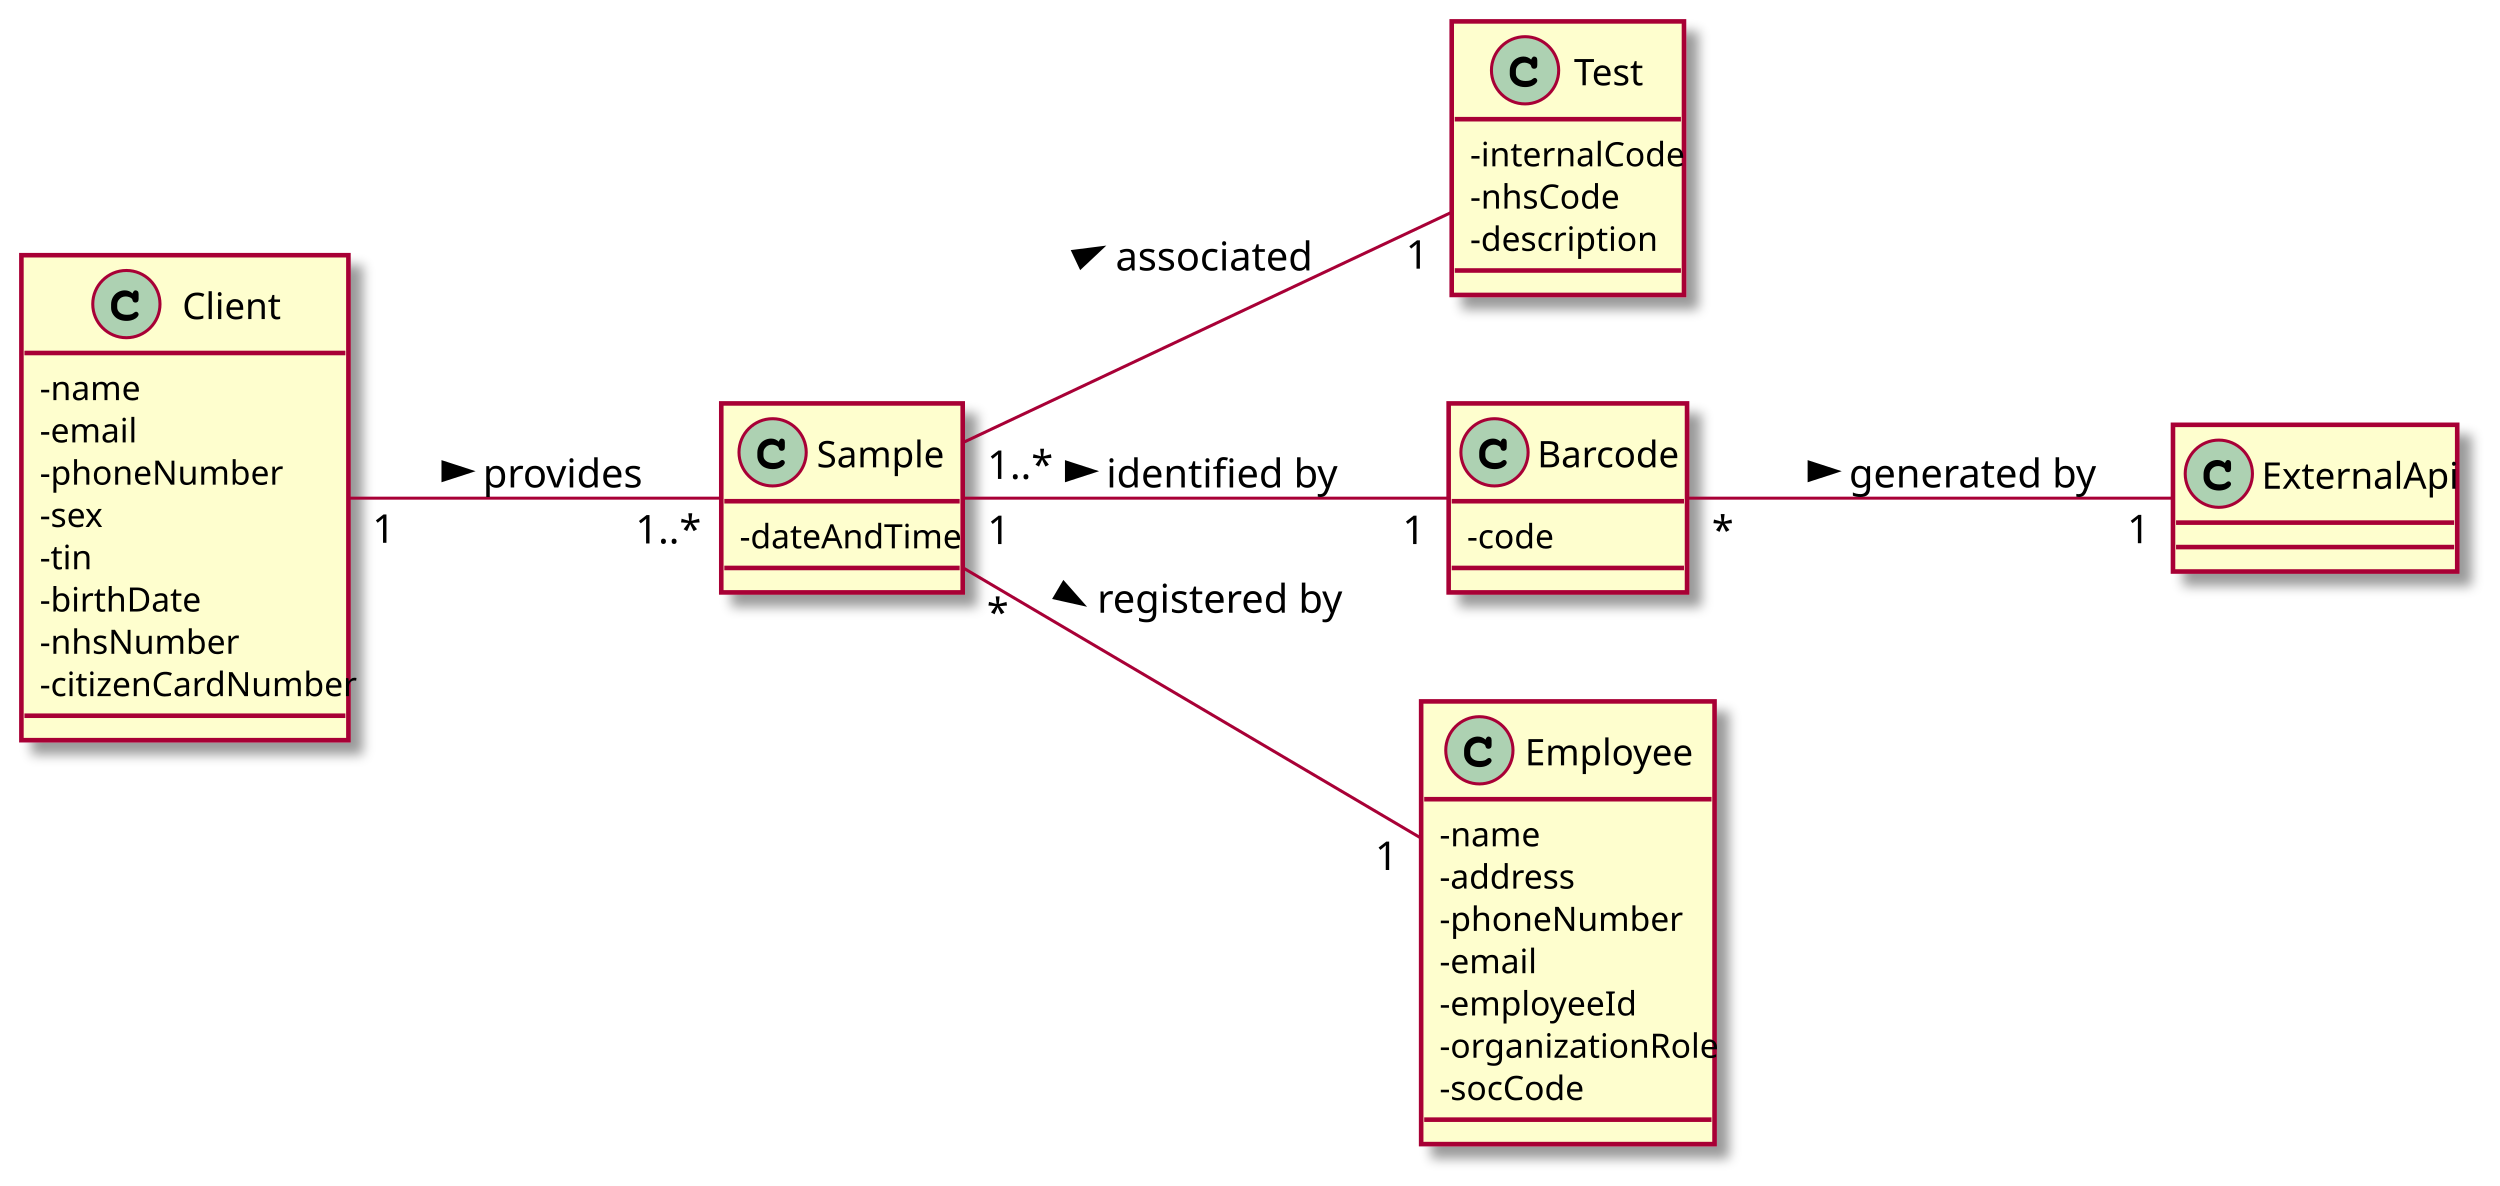
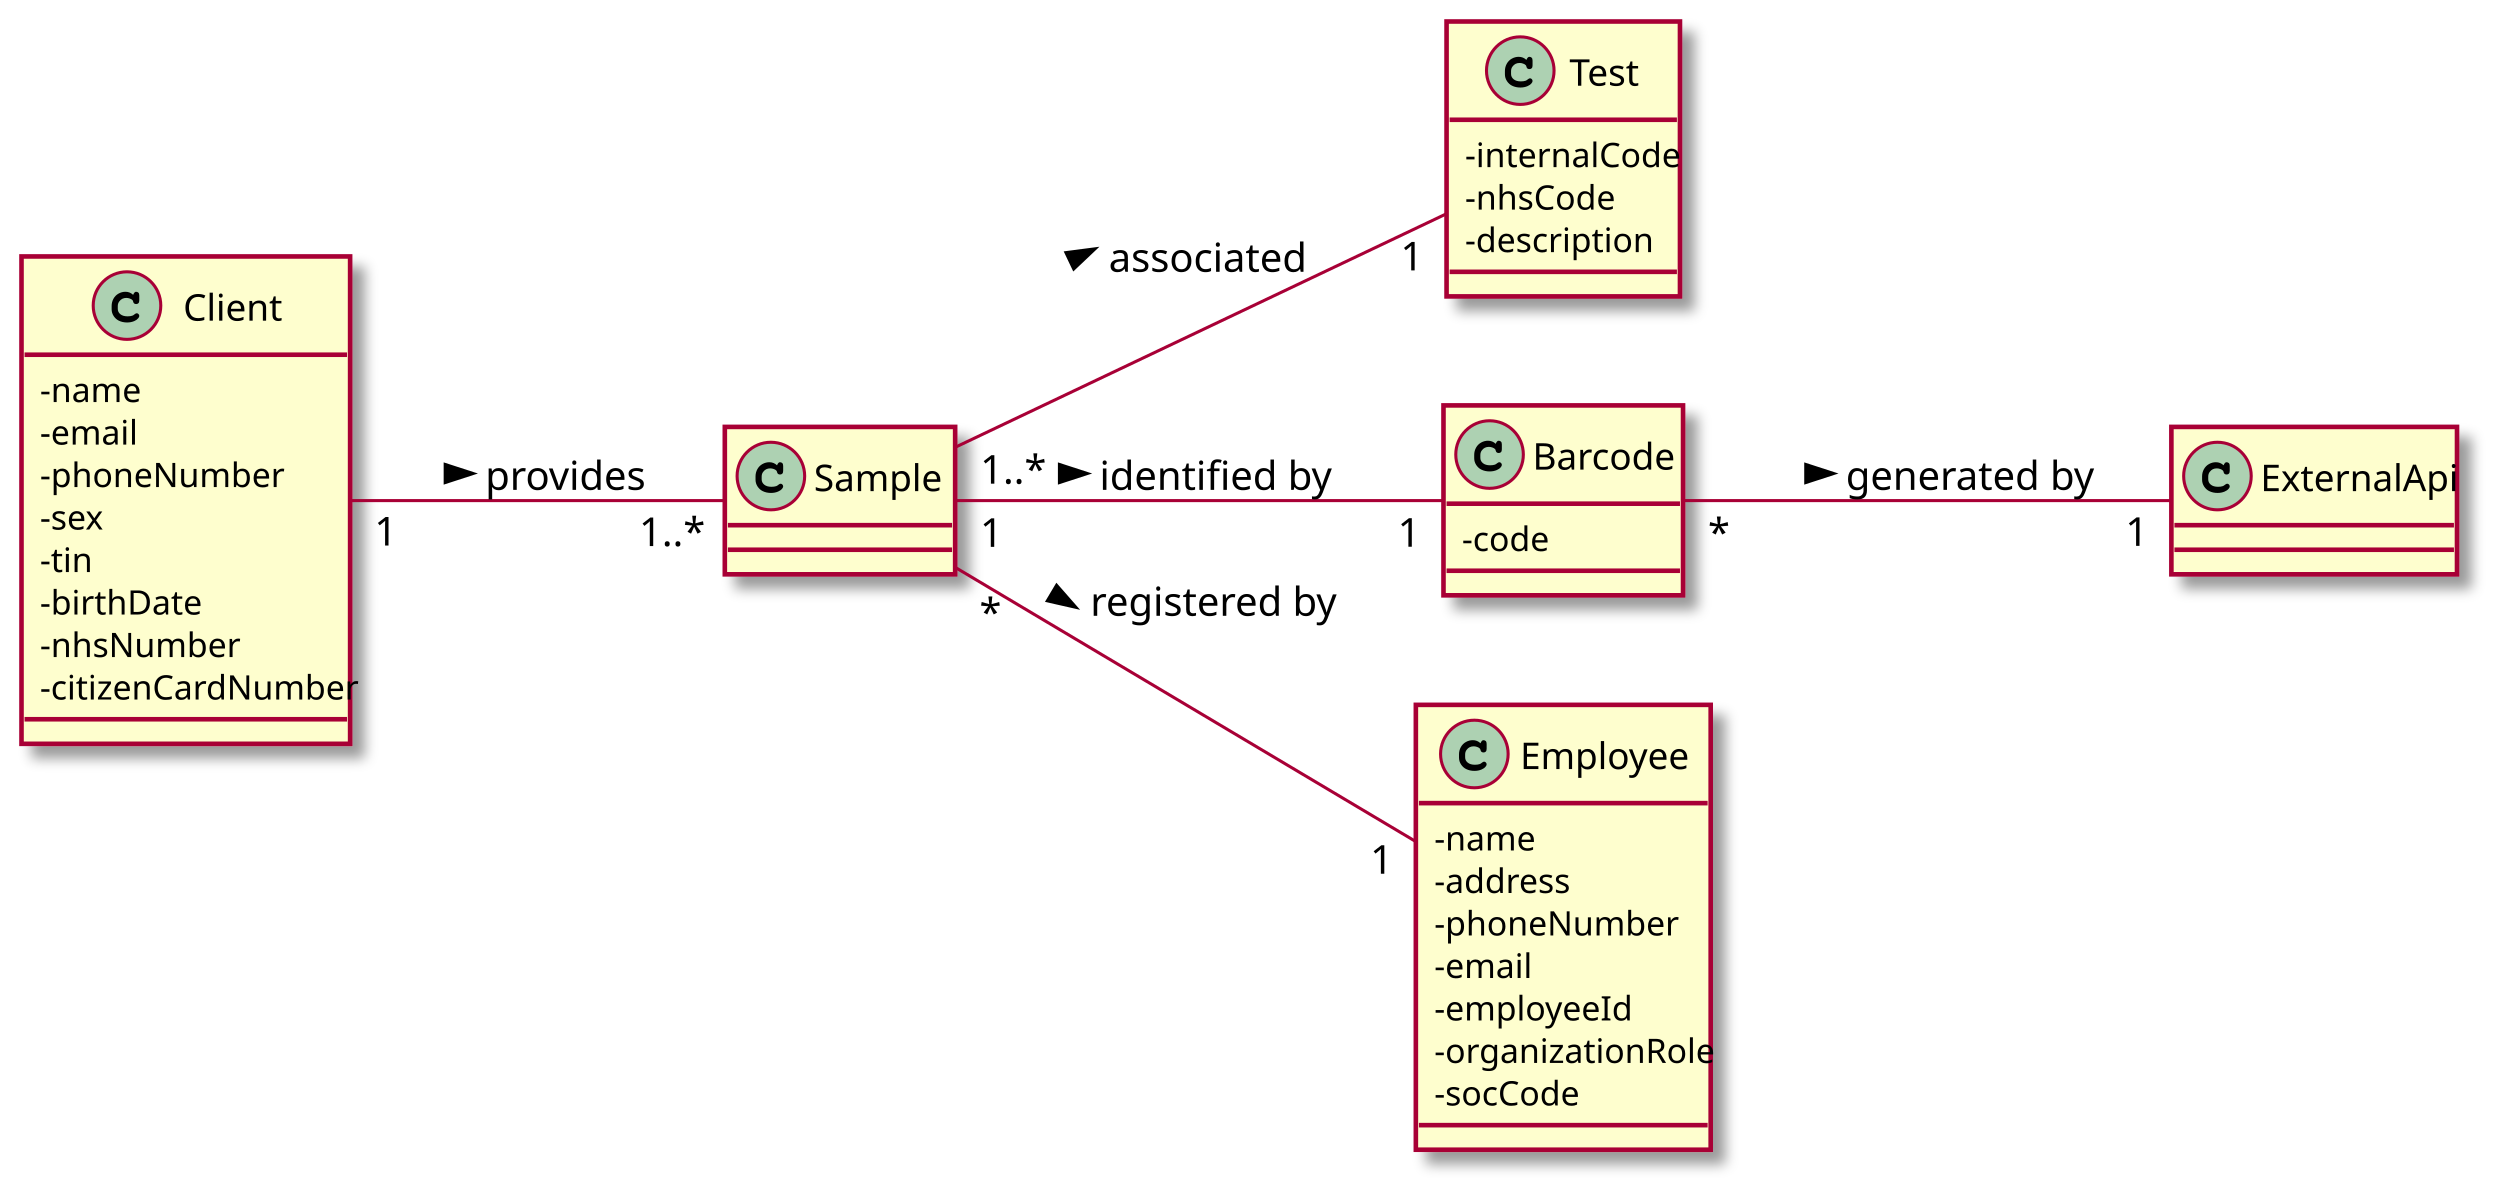
- <svg xmlns="http://www.w3.org/2000/svg" contentScriptType="application/ecmascript" contentStyleType="text/css" height="582px" preserveAspectRatio="none" style="width:1227px;height:582px;" version="1.1" viewBox="0 0 1227 582" width="1227px" zoomAndPan="magnify">
+ <svg xmlns="http://www.w3.org/2000/svg" contentScriptType="application/ecmascript" contentStyleType="text/css" height="582px" preserveAspectRatio="none" style="width:1221px;height:582px;" version="1.1" viewBox="0 0 1221 582" width="1221px" zoomAndPan="magnify">
  <defs>
-     <filter height="300%" id="fygerdb8jmdao" width="300%" x="-1" y="-1">
+     <filter height="300%" id="f1ns4i6garzd6e" width="300%" x="-1" y="-1">
      <feGaussianBlur result="blurOut" stdDeviation="3.0" />
      <feColorMatrix in="blurOut" result="blurOut2" type="matrix" values="0 0 0 0 0 0 0 0 0 0 0 0 0 0 0 0 0 0 .4 0" />
      <feOffset dx="6.0" dy="6.0" in="blurOut2" result="blurOut3" />
      <feBlend in="SourceGraphic" in2="blurOut3" mode="normal" />
    </filter>
  </defs>
  <g>
-     <rect codeLine="4" fill="#FEFECE" filter="url(#fygerdb8jmdao)" height="238.031" id="Client" style="stroke:#A80036;stroke-width:2.25;" width="160.5" x="10.5" y="125.25" />
+     <rect codeLine="4" fill="#FEFECE" filter="url(#f1ns4i6garzd6e)" height="238.031" id="Client" style="stroke:#A80036;stroke-width:2.25;" width="160.5" x="10.5" y="125.25" />
    <ellipse cx="62.025" cy="149.25" fill="#ADD1B2" rx="16.5" ry="16.5" style="stroke:#A80036;stroke-width:1.5;" />
    <path d="M65.025,144 Q65.33,143.25 65.681,142.875 Q66.033,142.5 66.431,142.5 Q67.134,142.5 67.58,142.922 Q68.025,143.344 68.025,144.328 L68.025,146.672 Q68.025,147.656 67.603,148.078 Q67.181,148.5 66.525,148.5 Q65.939,148.5 65.564,148.242 Q65.189,147.984 65.025,147.305 Q64.955,146.836 64.697,146.578 Q64.228,146.086 63.384,145.805 Q62.541,145.5 61.697,145.5 Q60.642,145.5 59.752,145.922 Q58.884,146.344 58.205,147.281 Q57.525,148.219 57.525,149.508 L57.525,150.891 Q57.525,152.438 58.791,153.469 Q60.056,154.5 62.306,154.5 Q63.642,154.5 64.58,154.195 Q65.119,154.031 65.728,153.492 Q66.127,153.188 66.338,153.094 Q66.548,153 66.806,153 Q67.298,153 67.65,153.398 Q68.025,153.773 68.025,154.312 Q68.025,154.828 67.509,155.438 Q66.759,156.328 65.564,156.82 Q63.994,157.5 62.072,157.5 Q59.822,157.5 58.017,156.609 Q56.564,155.906 55.533,154.383 Q54.525,152.859 54.525,151.055 L54.525,149.414 Q54.525,147.539 55.416,145.898 Q56.33,144.258 57.9,143.391 Q59.494,142.5 61.275,142.5 Q62.353,142.5 63.291,142.875 Q64.228,143.25 65.025,144 Z " fill="#000000" />
    <text fill="#000000" font-family="sans-serif" font-size="18" lengthAdjust="spacing" textLength="48" x="89.475" y="156.615">Client</text>
    <line style="stroke:#A80036;stroke-width:2.25;" x1="12" x2="169.5" y1="173.25" y2="173.25" />
    <text fill="#000000" font-family="sans-serif" font-size="16.5" lengthAdjust="spacing" textLength="45" x="19.5" y="196.378">-name</text>
    <text fill="#000000" font-family="sans-serif" font-size="16.5" lengthAdjust="spacing" textLength="42" x="19.5" y="217.132">-email</text>
    <text fill="#000000" font-family="sans-serif" font-size="16.5" lengthAdjust="spacing" textLength="106.5" x="19.5" y="237.886">-phoneNumber</text>
    <text fill="#000000" font-family="sans-serif" font-size="16.5" lengthAdjust="spacing" textLength="33" x="19.5" y="258.64">-sex</text>
    <text fill="#000000" font-family="sans-serif" font-size="16.5" lengthAdjust="spacing" textLength="22.5" x="19.5" y="279.394">-tin</text>
    <text fill="#000000" font-family="sans-serif" font-size="16.5" lengthAdjust="spacing" textLength="70.5" x="19.5" y="300.148">-birthDate</text>
    <text fill="#000000" font-family="sans-serif" font-size="16.5" lengthAdjust="spacing" textLength="88.5" x="19.5" y="320.902">-nhsNumber</text>
    <text fill="#000000" font-family="sans-serif" font-size="16.5" lengthAdjust="spacing" textLength="142.5" x="19.5" y="341.656">-citizenCardNumber</text>
    <line style="stroke:#A80036;stroke-width:2.25;" x1="12" x2="169.5" y1="351.281" y2="351.281" />
-     <rect codeLine="15" fill="#FEFECE" filter="url(#fygerdb8jmdao)" height="92.754" id="Sample" style="stroke:#A80036;stroke-width:2.25;" width="118.5" x="354" y="198" />
-     <ellipse cx="379.2" cy="222" fill="#ADD1B2" rx="16.5" ry="16.5" style="stroke:#A80036;stroke-width:1.5;" />
-     <path d="M382.2,216.75 Q382.505,216 382.856,215.625 Q383.208,215.25 383.606,215.25 Q384.309,215.25 384.755,215.672 Q385.2,216.094 385.2,217.078 L385.2,219.422 Q385.2,220.406 384.778,220.828 Q384.356,221.25 383.7,221.25 Q383.114,221.25 382.739,220.992 Q382.364,220.734 382.2,220.055 Q382.13,219.586 381.872,219.328 Q381.403,218.836 380.559,218.555 Q379.716,218.25 378.872,218.25 Q377.817,218.25 376.927,218.672 Q376.059,219.094 375.38,220.031 Q374.7,220.969 374.7,222.258 L374.7,223.641 Q374.7,225.188 375.966,226.219 Q377.231,227.25 379.481,227.25 Q380.817,227.25 381.755,226.945 Q382.294,226.781 382.903,226.242 Q383.302,225.938 383.512,225.844 Q383.723,225.75 383.981,225.75 Q384.473,225.75 384.825,226.148 Q385.2,226.523 385.2,227.062 Q385.2,227.578 384.684,228.188 Q383.934,229.078 382.739,229.57 Q381.169,230.25 379.247,230.25 Q376.997,230.25 375.192,229.359 Q373.739,228.656 372.708,227.133 Q371.7,225.609 371.7,223.805 L371.7,222.164 Q371.7,220.289 372.591,218.648 Q373.505,217.008 375.075,216.141 Q376.669,215.25 378.45,215.25 Q379.528,215.25 380.466,215.625 Q381.403,216 382.2,216.75 Z " fill="#000000" />
-     <text fill="#000000" font-family="sans-serif" font-size="18" lengthAdjust="spacing" textLength="64.5" x="400.8" y="229.365">Sample</text>
-     <line style="stroke:#A80036;stroke-width:2.25;" x1="355.5" x2="471" y1="246" y2="246" />
-     <text fill="#000000" font-family="sans-serif" font-size="16.5" lengthAdjust="spacing" textLength="100.5" x="363" y="269.128">-dateAndTime</text>
-     <line style="stroke:#A80036;stroke-width:2.25;" x1="355.5" x2="471" y1="278.754" y2="278.754" />
-     <rect codeLine="19" fill="#FEFECE" filter="url(#fygerdb8jmdao)" height="134.262" id="Test" style="stroke:#A80036;stroke-width:2.25;" width="114" x="712.5" y="10.5" />
-     <ellipse cx="748.5" cy="34.5" fill="#ADD1B2" rx="16.5" ry="16.5" style="stroke:#A80036;stroke-width:1.5;" />
-     <path d="M751.5,29.25 Q751.805,28.5 752.156,28.125 Q752.508,27.75 752.906,27.75 Q753.609,27.75 754.055,28.172 Q754.5,28.594 754.5,29.578 L754.5,31.922 Q754.5,32.906 754.078,33.328 Q753.656,33.75 753,33.75 Q752.414,33.75 752.039,33.492 Q751.664,33.234 751.5,32.555 Q751.43,32.086 751.172,31.828 Q750.703,31.336 749.859,31.055 Q749.016,30.75 748.172,30.75 Q747.117,30.75 746.227,31.172 Q745.359,31.594 744.68,32.531 Q744,33.469 744,34.758 L744,36.141 Q744,37.688 745.266,38.719 Q746.531,39.75 748.781,39.75 Q750.117,39.75 751.055,39.445 Q751.594,39.281 752.203,38.742 Q752.602,38.438 752.812,38.344 Q753.023,38.25 753.281,38.25 Q753.773,38.25 754.125,38.648 Q754.5,39.023 754.5,39.562 Q754.5,40.078 753.984,40.688 Q753.234,41.578 752.039,42.07 Q750.469,42.75 748.547,42.75 Q746.297,42.75 744.492,41.859 Q743.039,41.156 742.008,39.633 Q741,38.109 741,36.305 L741,34.664 Q741,32.789 741.891,31.148 Q742.805,29.508 744.375,28.641 Q745.969,27.75 747.75,27.75 Q748.828,27.75 749.766,28.125 Q750.703,28.5 751.5,29.25 Z " fill="#000000" />
-     <text fill="#000000" font-family="sans-serif" font-size="18" lengthAdjust="spacing" textLength="36" x="772.5" y="41.865">Test</text>
-     <line style="stroke:#A80036;stroke-width:2.25;" x1="714" x2="825" y1="58.5" y2="58.5" />
-     <text fill="#000000" font-family="sans-serif" font-size="16.5" lengthAdjust="spacing" textLength="96" x="721.5" y="81.628">-internalCode</text>
-     <text fill="#000000" font-family="sans-serif" font-size="16.5" lengthAdjust="spacing" textLength="70.5" x="721.5" y="102.382">-nhsCode</text>
-     <text fill="#000000" font-family="sans-serif" font-size="16.5" lengthAdjust="spacing" textLength="85.5" x="721.5" y="123.136">-description</text>
-     <line style="stroke:#A80036;stroke-width:2.25;" x1="714" x2="825" y1="132.762" y2="132.762" />
-     <rect codeLine="25" fill="#FEFECE" filter="url(#fygerdb8jmdao)" height="92.754" id="Barcode" style="stroke:#A80036;stroke-width:2.25;" width="117" x="711" y="198" />
-     <ellipse cx="733.5" cy="222" fill="#ADD1B2" rx="16.5" ry="16.5" style="stroke:#A80036;stroke-width:1.5;" />
-     <path d="M736.5,216.75 Q736.805,216 737.156,215.625 Q737.508,215.25 737.906,215.25 Q738.609,215.25 739.055,215.672 Q739.5,216.094 739.5,217.078 L739.5,219.422 Q739.5,220.406 739.078,220.828 Q738.656,221.25 738,221.25 Q737.414,221.25 737.039,220.992 Q736.664,220.734 736.5,220.055 Q736.43,219.586 736.172,219.328 Q735.703,218.836 734.859,218.555 Q734.016,218.25 733.172,218.25 Q732.117,218.25 731.227,218.672 Q730.359,219.094 729.68,220.031 Q729,220.969 729,222.258 L729,223.641 Q729,225.188 730.266,226.219 Q731.531,227.25 733.781,227.25 Q735.117,227.25 736.055,226.945 Q736.594,226.781 737.203,226.242 Q737.602,225.938 737.812,225.844 Q738.023,225.75 738.281,225.75 Q738.773,225.75 739.125,226.148 Q739.5,226.523 739.5,227.062 Q739.5,227.578 738.984,228.188 Q738.234,229.078 737.039,229.57 Q735.469,230.25 733.547,230.25 Q731.297,230.25 729.492,229.359 Q728.039,228.656 727.008,227.133 Q726,225.609 726,223.805 L726,222.164 Q726,220.289 726.891,218.648 Q727.805,217.008 729.375,216.141 Q730.969,215.25 732.75,215.25 Q733.828,215.25 734.766,215.625 Q735.703,216 736.5,216.75 Z " fill="#000000" />
-     <text fill="#000000" font-family="sans-serif" font-size="18" lengthAdjust="spacing" textLength="69" x="754.5" y="229.365">Barcode</text>
-     <line style="stroke:#A80036;stroke-width:2.25;" x1="712.5" x2="826.5" y1="246" y2="246" />
-     <text fill="#000000" font-family="sans-serif" font-size="16.5" lengthAdjust="spacing" textLength="42" x="720" y="269.128">-code</text>
-     <line style="stroke:#A80036;stroke-width:2.25;" x1="712.5" x2="826.5" y1="278.754" y2="278.754" />
-     <rect codeLine="29" fill="#FEFECE" filter="url(#fygerdb8jmdao)" height="217.277" id="Employee" style="stroke:#A80036;stroke-width:2.25;" width="144" x="697.5" y="344.25" />
-     <ellipse cx="726.075" cy="368.25" fill="#ADD1B2" rx="16.5" ry="16.5" style="stroke:#A80036;stroke-width:1.5;" />
-     <path d="M729.075,363 Q729.38,362.25 729.731,361.875 Q730.083,361.5 730.481,361.5 Q731.184,361.5 731.63,361.922 Q732.075,362.344 732.075,363.328 L732.075,365.672 Q732.075,366.656 731.653,367.078 Q731.231,367.5 730.575,367.5 Q729.989,367.5 729.614,367.242 Q729.239,366.984 729.075,366.305 Q729.005,365.836 728.747,365.578 Q728.278,365.086 727.434,364.805 Q726.591,364.5 725.747,364.5 Q724.692,364.5 723.802,364.922 Q722.934,365.344 722.255,366.281 Q721.575,367.219 721.575,368.508 L721.575,369.891 Q721.575,371.438 722.841,372.469 Q724.106,373.5 726.356,373.5 Q727.692,373.5 728.63,373.195 Q729.169,373.031 729.778,372.492 Q730.177,372.188 730.388,372.094 Q730.598,372 730.856,372 Q731.348,372 731.7,372.398 Q732.075,372.773 732.075,373.312 Q732.075,373.828 731.559,374.438 Q730.809,375.328 729.614,375.82 Q728.044,376.5 726.122,376.5 Q723.872,376.5 722.067,375.609 Q720.614,374.906 719.583,373.383 Q718.575,371.859 718.575,370.055 L718.575,368.414 Q718.575,366.539 719.466,364.898 Q720.38,363.258 721.95,362.391 Q723.544,361.5 725.325,361.5 Q726.403,361.5 727.341,361.875 Q728.278,362.25 729.075,363 Z " fill="#000000" />
-     <text fill="#000000" font-family="sans-serif" font-size="18" lengthAdjust="spacing" textLength="82.5" x="748.425" y="375.615">Employee</text>
-     <line style="stroke:#A80036;stroke-width:2.25;" x1="699" x2="840" y1="392.25" y2="392.25" />
-     <text fill="#000000" font-family="sans-serif" font-size="16.5" lengthAdjust="spacing" textLength="45" x="706.5" y="415.378">-name</text>
-     <text fill="#000000" font-family="sans-serif" font-size="16.5" lengthAdjust="spacing" textLength="66" x="706.5" y="436.132">-address</text>
-     <text fill="#000000" font-family="sans-serif" font-size="16.5" lengthAdjust="spacing" textLength="106.5" x="706.5" y="456.886">-phoneNumber</text>
-     <text fill="#000000" font-family="sans-serif" font-size="16.5" lengthAdjust="spacing" textLength="42" x="706.5" y="477.64">-email</text>
-     <text fill="#000000" font-family="sans-serif" font-size="16.5" lengthAdjust="spacing" textLength="87" x="706.5" y="498.394">-employeeId</text>
-     <text fill="#000000" font-family="sans-serif" font-size="16.5" lengthAdjust="spacing" textLength="126" x="706.5" y="519.148">-organizationRole</text>
-     <text fill="#000000" font-family="sans-serif" font-size="16.5" lengthAdjust="spacing" textLength="70.5" x="706.5" y="539.902">-socCode</text>
-     <line style="stroke:#A80036;stroke-width:2.25;" x1="699" x2="840" y1="549.527" y2="549.527" />
-     <rect fill="#FEFECE" filter="url(#fygerdb8jmdao)" height="72" id="ExternalApi" style="stroke:#A80036;stroke-width:2.25;" width="139.5" x="1066.5" y="208.5" />
-     <ellipse cx="1089" cy="232.5" fill="#ADD1B2" rx="16.5" ry="16.5" style="stroke:#A80036;stroke-width:1.5;" />
-     <path d="M1092,227.25 Q1092.305,226.5 1092.656,226.125 Q1093.008,225.75 1093.406,225.75 Q1094.109,225.75 1094.555,226.172 Q1095,226.594 1095,227.578 L1095,229.922 Q1095,230.906 1094.578,231.328 Q1094.156,231.75 1093.5,231.75 Q1092.914,231.75 1092.539,231.492 Q1092.164,231.234 1092,230.555 Q1091.93,230.086 1091.672,229.828 Q1091.203,229.336 1090.359,229.055 Q1089.516,228.75 1088.672,228.75 Q1087.617,228.75 1086.727,229.172 Q1085.859,229.594 1085.18,230.531 Q1084.5,231.469 1084.5,232.758 L1084.5,234.141 Q1084.5,235.688 1085.766,236.719 Q1087.031,237.75 1089.281,237.75 Q1090.617,237.75 1091.555,237.445 Q1092.094,237.281 1092.703,236.742 Q1093.102,236.438 1093.312,236.344 Q1093.523,236.25 1093.781,236.25 Q1094.273,236.25 1094.625,236.648 Q1095,237.023 1095,237.562 Q1095,238.078 1094.484,238.688 Q1093.734,239.578 1092.539,240.07 Q1090.969,240.75 1089.047,240.75 Q1086.797,240.75 1084.992,239.859 Q1083.539,239.156 1082.508,237.633 Q1081.5,236.109 1081.5,234.305 L1081.5,232.664 Q1081.5,230.789 1082.391,229.148 Q1083.305,227.508 1084.875,226.641 Q1086.469,225.75 1088.25,225.75 Q1089.328,225.75 1090.266,226.125 Q1091.203,226.5 1092,227.25 Z " fill="#000000" />
-     <text fill="#000000" font-family="sans-serif" font-size="18" lengthAdjust="spacing" textLength="91.5" x="1110" y="239.865">ExternalApi</text>
-     <line style="stroke:#A80036;stroke-width:2.25;" x1="1068" x2="1204.5" y1="256.5" y2="256.5" />
-     <line style="stroke:#A80036;stroke-width:2.25;" x1="1068" x2="1204.5" y1="268.5" y2="268.5" />
-     <path codeLine="43" d="M472.68,217.185 C539.04,185.91 646.995,135.03 712.365,104.22 " fill="none" id="Sample-Test" style="stroke:#A80036;stroke-width:1.5;" />
-     <polygon fill="#000000" points="540.784,121.566,526.632,123.363,530.391,131.338,540.784,121.566" style="stroke:#000000;stroke-width:1.5;" />
-     <text fill="#000000" font-family="sans-serif" font-size="19.5" lengthAdjust="spacing" textLength="94.5" x="547.5" y="132.743">associated</text>
-     <text fill="#000000" font-family="sans-serif" font-size="19.5" lengthAdjust="spacing" textLength="30" x="484.542" y="235.048">1..*</text>
-     <text fill="#000000" font-family="sans-serif" font-size="19.5" lengthAdjust="spacing" textLength="10.5" x="689.973" y="131.869">1</text>
-     <path codeLine="44" d="M472.68,244.5 C538.455,244.5 645.075,244.5 710.625,244.5 " fill="none" id="Sample-Barcode" style="stroke:#A80036;stroke-width:1.5;" />
-     <polygon fill="#000000" points="537,231.264,523.432,226.855,523.432,235.672,537,231.264" style="stroke:#000000;stroke-width:1.5;" />
-     <text fill="#000000" font-family="sans-serif" font-size="19.5" lengthAdjust="spacing" textLength="103.5" x="543" y="239.243">identified by</text>
-     <text fill="#000000" font-family="sans-serif" font-size="19.5" lengthAdjust="spacing" textLength="10.5" x="484.605" y="267.026">1</text>
-     <text fill="#000000" font-family="sans-serif" font-size="19.5" lengthAdjust="spacing" textLength="10.5" x="688.302" y="267.026">1</text>
-     <path codeLine="45" d="M472.68,278.7 C534.15,314.97 631.29,372.315 697.245,411.24 " fill="none" id="Sample-Employee" style="stroke:#A80036;stroke-width:1.5;" />
-     <polygon fill="#000000" points="531.459,296.576,522.015,285.883,517.534,293.476,531.459,296.576" style="stroke:#000000;stroke-width:1.5;" />
-     <text fill="#000000" font-family="sans-serif" font-size="19.5" lengthAdjust="spacing" textLength="112.5" x="538.5" y="300.743">registered by</text>
-     <text fill="#000000" font-family="sans-serif" font-size="19.5" lengthAdjust="spacing" textLength="7.5" x="484.329" y="307.532">*</text>
-     <text fill="#000000" font-family="sans-serif" font-size="19.5" lengthAdjust="spacing" textLength="10.5" x="674.877" y="426.983">1</text>
-     <path codeLine="46" d="M171.225,244.5 C227.775,244.5 302.64,244.5 353.73,244.5 " fill="none" id="Client-Sample" style="stroke:#A80036;stroke-width:1.5;" />
+     <rect codeLine="15" fill="#FEFECE" filter="url(#f1ns4i6garzd6e)" height="72" id="Sample" style="stroke:#A80036;stroke-width:2.25;" width="112.5" x="354" y="208.5" />
+     <ellipse cx="376.5" cy="232.5" fill="#ADD1B2" rx="16.5" ry="16.5" style="stroke:#A80036;stroke-width:1.5;" />
+     <path d="M379.5,227.25 Q379.805,226.5 380.156,226.125 Q380.508,225.75 380.906,225.75 Q381.609,225.75 382.055,226.172 Q382.5,226.594 382.5,227.578 L382.5,229.922 Q382.5,230.906 382.078,231.328 Q381.656,231.75 381,231.75 Q380.414,231.75 380.039,231.492 Q379.664,231.234 379.5,230.555 Q379.43,230.086 379.172,229.828 Q378.703,229.336 377.859,229.055 Q377.016,228.75 376.172,228.75 Q375.117,228.75 374.227,229.172 Q373.359,229.594 372.68,230.531 Q372,231.469 372,232.758 L372,234.141 Q372,235.688 373.266,236.719 Q374.531,237.75 376.781,237.75 Q378.117,237.75 379.055,237.445 Q379.594,237.281 380.203,236.742 Q380.602,236.438 380.812,236.344 Q381.023,236.25 381.281,236.25 Q381.773,236.25 382.125,236.648 Q382.5,237.023 382.5,237.562 Q382.5,238.078 381.984,238.688 Q381.234,239.578 380.039,240.07 Q378.469,240.75 376.547,240.75 Q374.297,240.75 372.492,239.859 Q371.039,239.156 370.008,237.633 Q369,236.109 369,234.305 L369,232.664 Q369,230.789 369.891,229.148 Q370.805,227.508 372.375,226.641 Q373.969,225.75 375.75,225.75 Q376.828,225.75 377.766,226.125 Q378.703,226.5 379.5,227.25 Z " fill="#000000" />
+     <text fill="#000000" font-family="sans-serif" font-size="18" lengthAdjust="spacing" textLength="64.5" x="397.5" y="239.865">Sample</text>
+     <line style="stroke:#A80036;stroke-width:2.25;" x1="355.5" x2="465" y1="256.5" y2="256.5" />
+     <line style="stroke:#A80036;stroke-width:2.25;" x1="355.5" x2="465" y1="268.5" y2="268.5" />
+     <rect codeLine="18" fill="#FEFECE" filter="url(#f1ns4i6garzd6e)" height="134.262" id="Test" style="stroke:#A80036;stroke-width:2.25;" width="114" x="706.5" y="10.5" />
+     <ellipse cx="742.5" cy="34.5" fill="#ADD1B2" rx="16.5" ry="16.5" style="stroke:#A80036;stroke-width:1.5;" />
+     <path d="M745.5,29.25 Q745.805,28.5 746.156,28.125 Q746.508,27.75 746.906,27.75 Q747.609,27.75 748.055,28.172 Q748.5,28.594 748.5,29.578 L748.5,31.922 Q748.5,32.906 748.078,33.328 Q747.656,33.75 747,33.75 Q746.414,33.75 746.039,33.492 Q745.664,33.234 745.5,32.555 Q745.43,32.086 745.172,31.828 Q744.703,31.336 743.859,31.055 Q743.016,30.75 742.172,30.75 Q741.117,30.75 740.227,31.172 Q739.359,31.594 738.68,32.531 Q738,33.469 738,34.758 L738,36.141 Q738,37.688 739.266,38.719 Q740.531,39.75 742.781,39.75 Q744.117,39.75 745.055,39.445 Q745.594,39.281 746.203,38.742 Q746.602,38.438 746.812,38.344 Q747.023,38.25 747.281,38.25 Q747.773,38.25 748.125,38.648 Q748.5,39.023 748.5,39.562 Q748.5,40.078 747.984,40.688 Q747.234,41.578 746.039,42.07 Q744.469,42.75 742.547,42.75 Q740.297,42.75 738.492,41.859 Q737.039,41.156 736.008,39.633 Q735,38.109 735,36.305 L735,34.664 Q735,32.789 735.891,31.148 Q736.805,29.508 738.375,28.641 Q739.969,27.75 741.75,27.75 Q742.828,27.75 743.766,28.125 Q744.703,28.5 745.5,29.25 Z " fill="#000000" />
+     <text fill="#000000" font-family="sans-serif" font-size="18" lengthAdjust="spacing" textLength="36" x="766.5" y="41.865">Test</text>
+     <line style="stroke:#A80036;stroke-width:2.25;" x1="708" x2="819" y1="58.5" y2="58.5" />
+     <text fill="#000000" font-family="sans-serif" font-size="16.5" lengthAdjust="spacing" textLength="96" x="715.5" y="81.628">-internalCode</text>
+     <text fill="#000000" font-family="sans-serif" font-size="16.5" lengthAdjust="spacing" textLength="70.5" x="715.5" y="102.382">-nhsCode</text>
+     <text fill="#000000" font-family="sans-serif" font-size="16.5" lengthAdjust="spacing" textLength="85.5" x="715.5" y="123.136">-description</text>
+     <line style="stroke:#A80036;stroke-width:2.25;" x1="708" x2="819" y1="132.762" y2="132.762" />
+     <rect codeLine="24" fill="#FEFECE" filter="url(#f1ns4i6garzd6e)" height="92.754" id="Barcode" style="stroke:#A80036;stroke-width:2.25;" width="117" x="705" y="198" />
+     <ellipse cx="727.5" cy="222" fill="#ADD1B2" rx="16.5" ry="16.5" style="stroke:#A80036;stroke-width:1.5;" />
+     <path d="M730.5,216.75 Q730.805,216 731.156,215.625 Q731.508,215.25 731.906,215.25 Q732.609,215.25 733.055,215.672 Q733.5,216.094 733.5,217.078 L733.5,219.422 Q733.5,220.406 733.078,220.828 Q732.656,221.25 732,221.25 Q731.414,221.25 731.039,220.992 Q730.664,220.734 730.5,220.055 Q730.43,219.586 730.172,219.328 Q729.703,218.836 728.859,218.555 Q728.016,218.25 727.172,218.25 Q726.117,218.25 725.227,218.672 Q724.359,219.094 723.68,220.031 Q723,220.969 723,222.258 L723,223.641 Q723,225.188 724.266,226.219 Q725.531,227.25 727.781,227.25 Q729.117,227.25 730.055,226.945 Q730.594,226.781 731.203,226.242 Q731.602,225.938 731.812,225.844 Q732.023,225.75 732.281,225.75 Q732.773,225.75 733.125,226.148 Q733.5,226.523 733.5,227.062 Q733.5,227.578 732.984,228.188 Q732.234,229.078 731.039,229.57 Q729.469,230.25 727.547,230.25 Q725.297,230.25 723.492,229.359 Q722.039,228.656 721.008,227.133 Q720,225.609 720,223.805 L720,222.164 Q720,220.289 720.891,218.648 Q721.805,217.008 723.375,216.141 Q724.969,215.25 726.75,215.25 Q727.828,215.25 728.766,215.625 Q729.703,216 730.5,216.75 Z " fill="#000000" />
+     <text fill="#000000" font-family="sans-serif" font-size="18" lengthAdjust="spacing" textLength="69" x="748.5" y="229.365">Barcode</text>
+     <line style="stroke:#A80036;stroke-width:2.25;" x1="706.5" x2="820.5" y1="246" y2="246" />
+     <text fill="#000000" font-family="sans-serif" font-size="16.5" lengthAdjust="spacing" textLength="42" x="714" y="269.128">-code</text>
+     <line style="stroke:#A80036;stroke-width:2.25;" x1="706.5" x2="820.5" y1="278.754" y2="278.754" />
+     <rect codeLine="28" fill="#FEFECE" filter="url(#f1ns4i6garzd6e)" height="217.277" id="Employee" style="stroke:#A80036;stroke-width:2.25;" width="144" x="691.5" y="344.25" />
+     <ellipse cx="720.075" cy="368.25" fill="#ADD1B2" rx="16.5" ry="16.5" style="stroke:#A80036;stroke-width:1.5;" />
+     <path d="M723.075,363 Q723.38,362.25 723.731,361.875 Q724.083,361.5 724.481,361.5 Q725.184,361.5 725.63,361.922 Q726.075,362.344 726.075,363.328 L726.075,365.672 Q726.075,366.656 725.653,367.078 Q725.231,367.5 724.575,367.5 Q723.989,367.5 723.614,367.242 Q723.239,366.984 723.075,366.305 Q723.005,365.836 722.747,365.578 Q722.278,365.086 721.434,364.805 Q720.591,364.5 719.747,364.5 Q718.692,364.5 717.802,364.922 Q716.934,365.344 716.255,366.281 Q715.575,367.219 715.575,368.508 L715.575,369.891 Q715.575,371.438 716.841,372.469 Q718.106,373.5 720.356,373.5 Q721.692,373.5 722.63,373.195 Q723.169,373.031 723.778,372.492 Q724.177,372.188 724.388,372.094 Q724.598,372 724.856,372 Q725.348,372 725.7,372.398 Q726.075,372.773 726.075,373.312 Q726.075,373.828 725.559,374.438 Q724.809,375.328 723.614,375.82 Q722.044,376.5 720.122,376.5 Q717.872,376.5 716.067,375.609 Q714.614,374.906 713.583,373.383 Q712.575,371.859 712.575,370.055 L712.575,368.414 Q712.575,366.539 713.466,364.898 Q714.38,363.258 715.95,362.391 Q717.544,361.5 719.325,361.5 Q720.403,361.5 721.341,361.875 Q722.278,362.25 723.075,363 Z " fill="#000000" />
+     <text fill="#000000" font-family="sans-serif" font-size="18" lengthAdjust="spacing" textLength="82.5" x="742.425" y="375.615">Employee</text>
+     <line style="stroke:#A80036;stroke-width:2.25;" x1="693" x2="834" y1="392.25" y2="392.25" />
+     <text fill="#000000" font-family="sans-serif" font-size="16.5" lengthAdjust="spacing" textLength="45" x="700.5" y="415.378">-name</text>
+     <text fill="#000000" font-family="sans-serif" font-size="16.5" lengthAdjust="spacing" textLength="66" x="700.5" y="436.132">-address</text>
+     <text fill="#000000" font-family="sans-serif" font-size="16.5" lengthAdjust="spacing" textLength="106.5" x="700.5" y="456.886">-phoneNumber</text>
+     <text fill="#000000" font-family="sans-serif" font-size="16.5" lengthAdjust="spacing" textLength="42" x="700.5" y="477.64">-email</text>
+     <text fill="#000000" font-family="sans-serif" font-size="16.5" lengthAdjust="spacing" textLength="87" x="700.5" y="498.394">-employeeId</text>
+     <text fill="#000000" font-family="sans-serif" font-size="16.5" lengthAdjust="spacing" textLength="126" x="700.5" y="519.148">-organizationRole</text>
+     <text fill="#000000" font-family="sans-serif" font-size="16.5" lengthAdjust="spacing" textLength="70.5" x="700.5" y="539.902">-socCode</text>
+     <line style="stroke:#A80036;stroke-width:2.25;" x1="693" x2="834" y1="549.527" y2="549.527" />
+     <rect fill="#FEFECE" filter="url(#f1ns4i6garzd6e)" height="72" id="ExternalApi" style="stroke:#A80036;stroke-width:2.25;" width="139.5" x="1060.5" y="208.5" />
+     <ellipse cx="1083" cy="232.5" fill="#ADD1B2" rx="16.5" ry="16.5" style="stroke:#A80036;stroke-width:1.5;" />
+     <path d="M1086,227.25 Q1086.305,226.5 1086.656,226.125 Q1087.008,225.75 1087.406,225.75 Q1088.109,225.75 1088.555,226.172 Q1089,226.594 1089,227.578 L1089,229.922 Q1089,230.906 1088.578,231.328 Q1088.156,231.75 1087.5,231.75 Q1086.914,231.75 1086.539,231.492 Q1086.164,231.234 1086,230.555 Q1085.93,230.086 1085.672,229.828 Q1085.203,229.336 1084.359,229.055 Q1083.516,228.75 1082.672,228.75 Q1081.617,228.75 1080.727,229.172 Q1079.859,229.594 1079.18,230.531 Q1078.5,231.469 1078.5,232.758 L1078.5,234.141 Q1078.5,235.688 1079.766,236.719 Q1081.031,237.75 1083.281,237.75 Q1084.617,237.75 1085.555,237.445 Q1086.094,237.281 1086.703,236.742 Q1087.102,236.438 1087.312,236.344 Q1087.523,236.25 1087.781,236.25 Q1088.273,236.25 1088.625,236.648 Q1089,237.023 1089,237.562 Q1089,238.078 1088.484,238.688 Q1087.734,239.578 1086.539,240.07 Q1084.969,240.75 1083.047,240.75 Q1080.797,240.75 1078.992,239.859 Q1077.539,239.156 1076.508,237.633 Q1075.5,236.109 1075.5,234.305 L1075.5,232.664 Q1075.5,230.789 1076.391,229.148 Q1077.305,227.508 1078.875,226.641 Q1080.469,225.75 1082.25,225.75 Q1083.328,225.75 1084.266,226.125 Q1085.203,226.5 1086,227.25 Z " fill="#000000" />
+     <text fill="#000000" font-family="sans-serif" font-size="18" lengthAdjust="spacing" textLength="91.5" x="1104" y="239.865">ExternalApi</text>
+     <line style="stroke:#A80036;stroke-width:2.25;" x1="1062" x2="1198.5" y1="256.5" y2="256.5" />
+     <line style="stroke:#A80036;stroke-width:2.25;" x1="1062" x2="1198.5" y1="268.5" y2="268.5" />
+     <path codeLine="42" d="M466.86,218.295 C532.17,187.26 640.38,135.81 706.05,104.595 " fill="none" id="Sample-Test" style="stroke:#A80036;stroke-width:1.5;" />
+     <polygon fill="#000000" points="534.774,121.544,520.627,123.387,524.413,131.35,534.774,121.544" style="stroke:#000000;stroke-width:1.5;" />
+     <text fill="#000000" font-family="sans-serif" font-size="19.5" lengthAdjust="spacing" textLength="94.5" x="541.5" y="132.743">associated</text>
+     <text fill="#000000" font-family="sans-serif" font-size="19.5" lengthAdjust="spacing" textLength="30" x="478.72" y="236.229">1..*</text>
+     <text fill="#000000" font-family="sans-serif" font-size="19.5" lengthAdjust="spacing" textLength="10.5" x="683.99" y="132.07">1</text>
+     <path codeLine="43" d="M466.86,244.5 C531.78,244.5 639.105,244.5 704.88,244.5 " fill="none" id="Sample-Barcode" style="stroke:#A80036;stroke-width:1.5;" />
+     <polygon fill="#000000" points="531,231.264,517.432,226.855,517.432,235.672,531,231.264" style="stroke:#000000;stroke-width:1.5;" />
+     <text fill="#000000" font-family="sans-serif" font-size="19.5" lengthAdjust="spacing" textLength="103.5" x="537" y="239.243">identified by</text>
+     <text fill="#000000" font-family="sans-serif" font-size="19.5" lengthAdjust="spacing" textLength="10.5" x="478.652" y="267.08">1</text>
+     <text fill="#000000" font-family="sans-serif" font-size="19.5" lengthAdjust="spacing" textLength="10.5" x="682.604" y="267.026">1</text>
+     <path codeLine="44" d="M466.86,277.305 C527.55,313.425 625.275,371.61 691.5,411.03 " fill="none" id="Sample-Employee" style="stroke:#A80036;stroke-width:1.5;" />
+     <polygon fill="#000000" points="525.445,296.6,516.041,285.872,511.531,293.448,525.445,296.6" style="stroke:#000000;stroke-width:1.5;" />
+     <text fill="#000000" font-family="sans-serif" font-size="19.5" lengthAdjust="spacing" textLength="112.5" x="532.5" y="300.743">registered by</text>
+     <text fill="#000000" font-family="sans-serif" font-size="19.5" lengthAdjust="spacing" textLength="7.5" x="478.366" y="306.139">*</text>
+     <text fill="#000000" font-family="sans-serif" font-size="19.5" lengthAdjust="spacing" textLength="10.5" x="669.171" y="426.741">1</text>
+     <path codeLine="45" d="M171.3,244.5 C228.06,244.5 303.135,244.5 353.535,244.5 " fill="none" id="Client-Sample" style="stroke:#A80036;stroke-width:1.5;" />
    <polygon fill="#000000" points="231,231.264,217.432,226.855,217.432,235.672,231,231.264" style="stroke:#000000;stroke-width:1.5;" />
    <text fill="#000000" font-family="sans-serif" font-size="19.5" lengthAdjust="spacing" textLength="70.5" x="237" y="239.243">provides</text>
-     <text fill="#000000" font-family="sans-serif" font-size="19.5" lengthAdjust="spacing" textLength="10.5" x="182.744" y="266.422">1</text>
-     <text fill="#000000" font-family="sans-serif" font-size="19.5" lengthAdjust="spacing" textLength="30" x="311.853" y="266.717">1..*</text>
-     <path codeLine="47" d="M828.24,244.5 C892.665,244.5 997.29,244.5 1066.065,244.5 " fill="none" id="Barcode-ExternalApi" style="stroke:#A80036;stroke-width:1.5;" />
-     <polygon fill="#000000" points="901.5,231.264,887.932,226.855,887.932,235.672,901.5,231.264" style="stroke:#000000;stroke-width:1.5;" />
-     <text fill="#000000" font-family="sans-serif" font-size="19.5" lengthAdjust="spacing" textLength="112.5" x="907.5" y="239.243">generated by</text>
-     <text fill="#000000" font-family="sans-serif" font-size="19.5" lengthAdjust="spacing" textLength="7.5" x="840.152" y="267.104">*</text>
-     <text fill="#000000" font-family="sans-serif" font-size="19.5" lengthAdjust="spacing" textLength="10.5" x="1044.014" y="266.621">1</text>
+     <text fill="#000000" font-family="sans-serif" font-size="19.5" lengthAdjust="spacing" textLength="10.5" x="182.829" y="266.422">1</text>
+     <text fill="#000000" font-family="sans-serif" font-size="19.5" lengthAdjust="spacing" textLength="30" x="312.105" y="266.697">1..*</text>
+     <path codeLine="46" d="M822.24,244.5 C886.665,244.5 991.29,244.5 1060.065,244.5 " fill="none" id="Barcode-ExternalApi" style="stroke:#A80036;stroke-width:1.5;" />
+     <polygon fill="#000000" points="895.5,231.264,881.932,226.855,881.932,235.672,895.5,231.264" style="stroke:#000000;stroke-width:1.5;" />
+     <text fill="#000000" font-family="sans-serif" font-size="19.5" lengthAdjust="spacing" textLength="112.5" x="901.5" y="239.243">generated by</text>
+     <text fill="#000000" font-family="sans-serif" font-size="19.5" lengthAdjust="spacing" textLength="7.5" x="834.152" y="267.104">*</text>
+     <text fill="#000000" font-family="sans-serif" font-size="19.5" lengthAdjust="spacing" textLength="10.5" x="1038.014" y="266.621">1</text>
  </g>
</svg>
